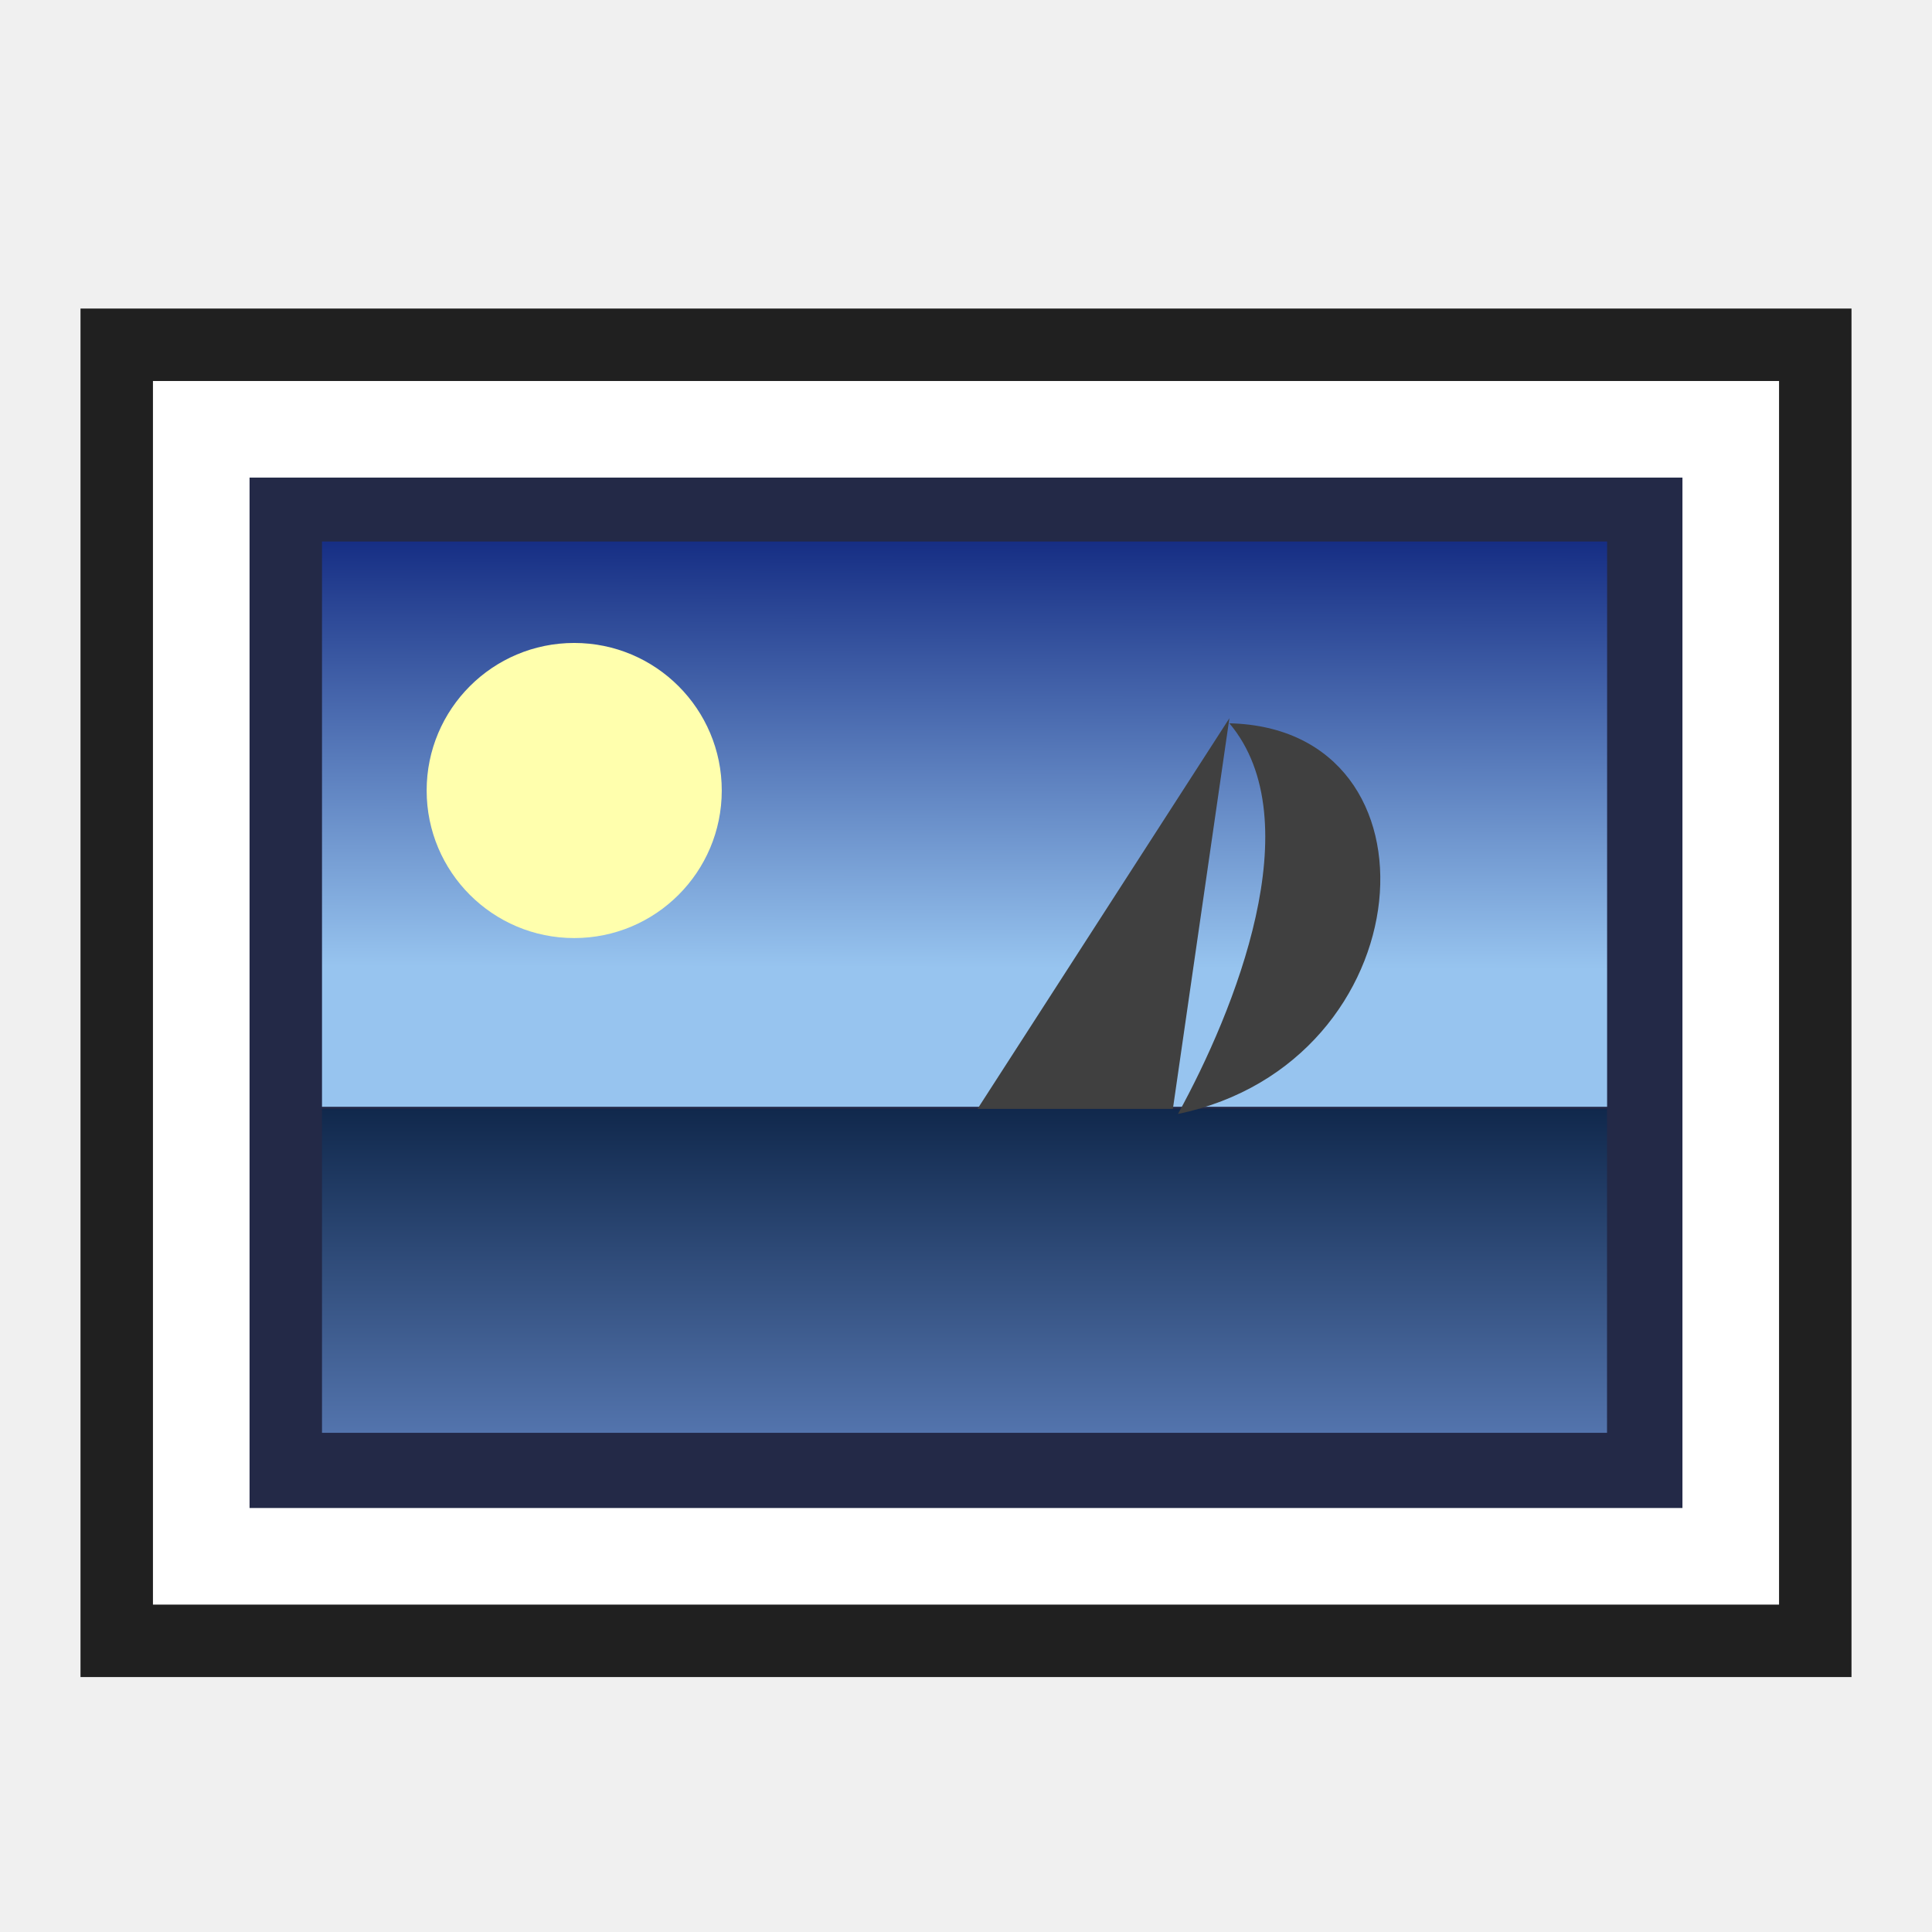
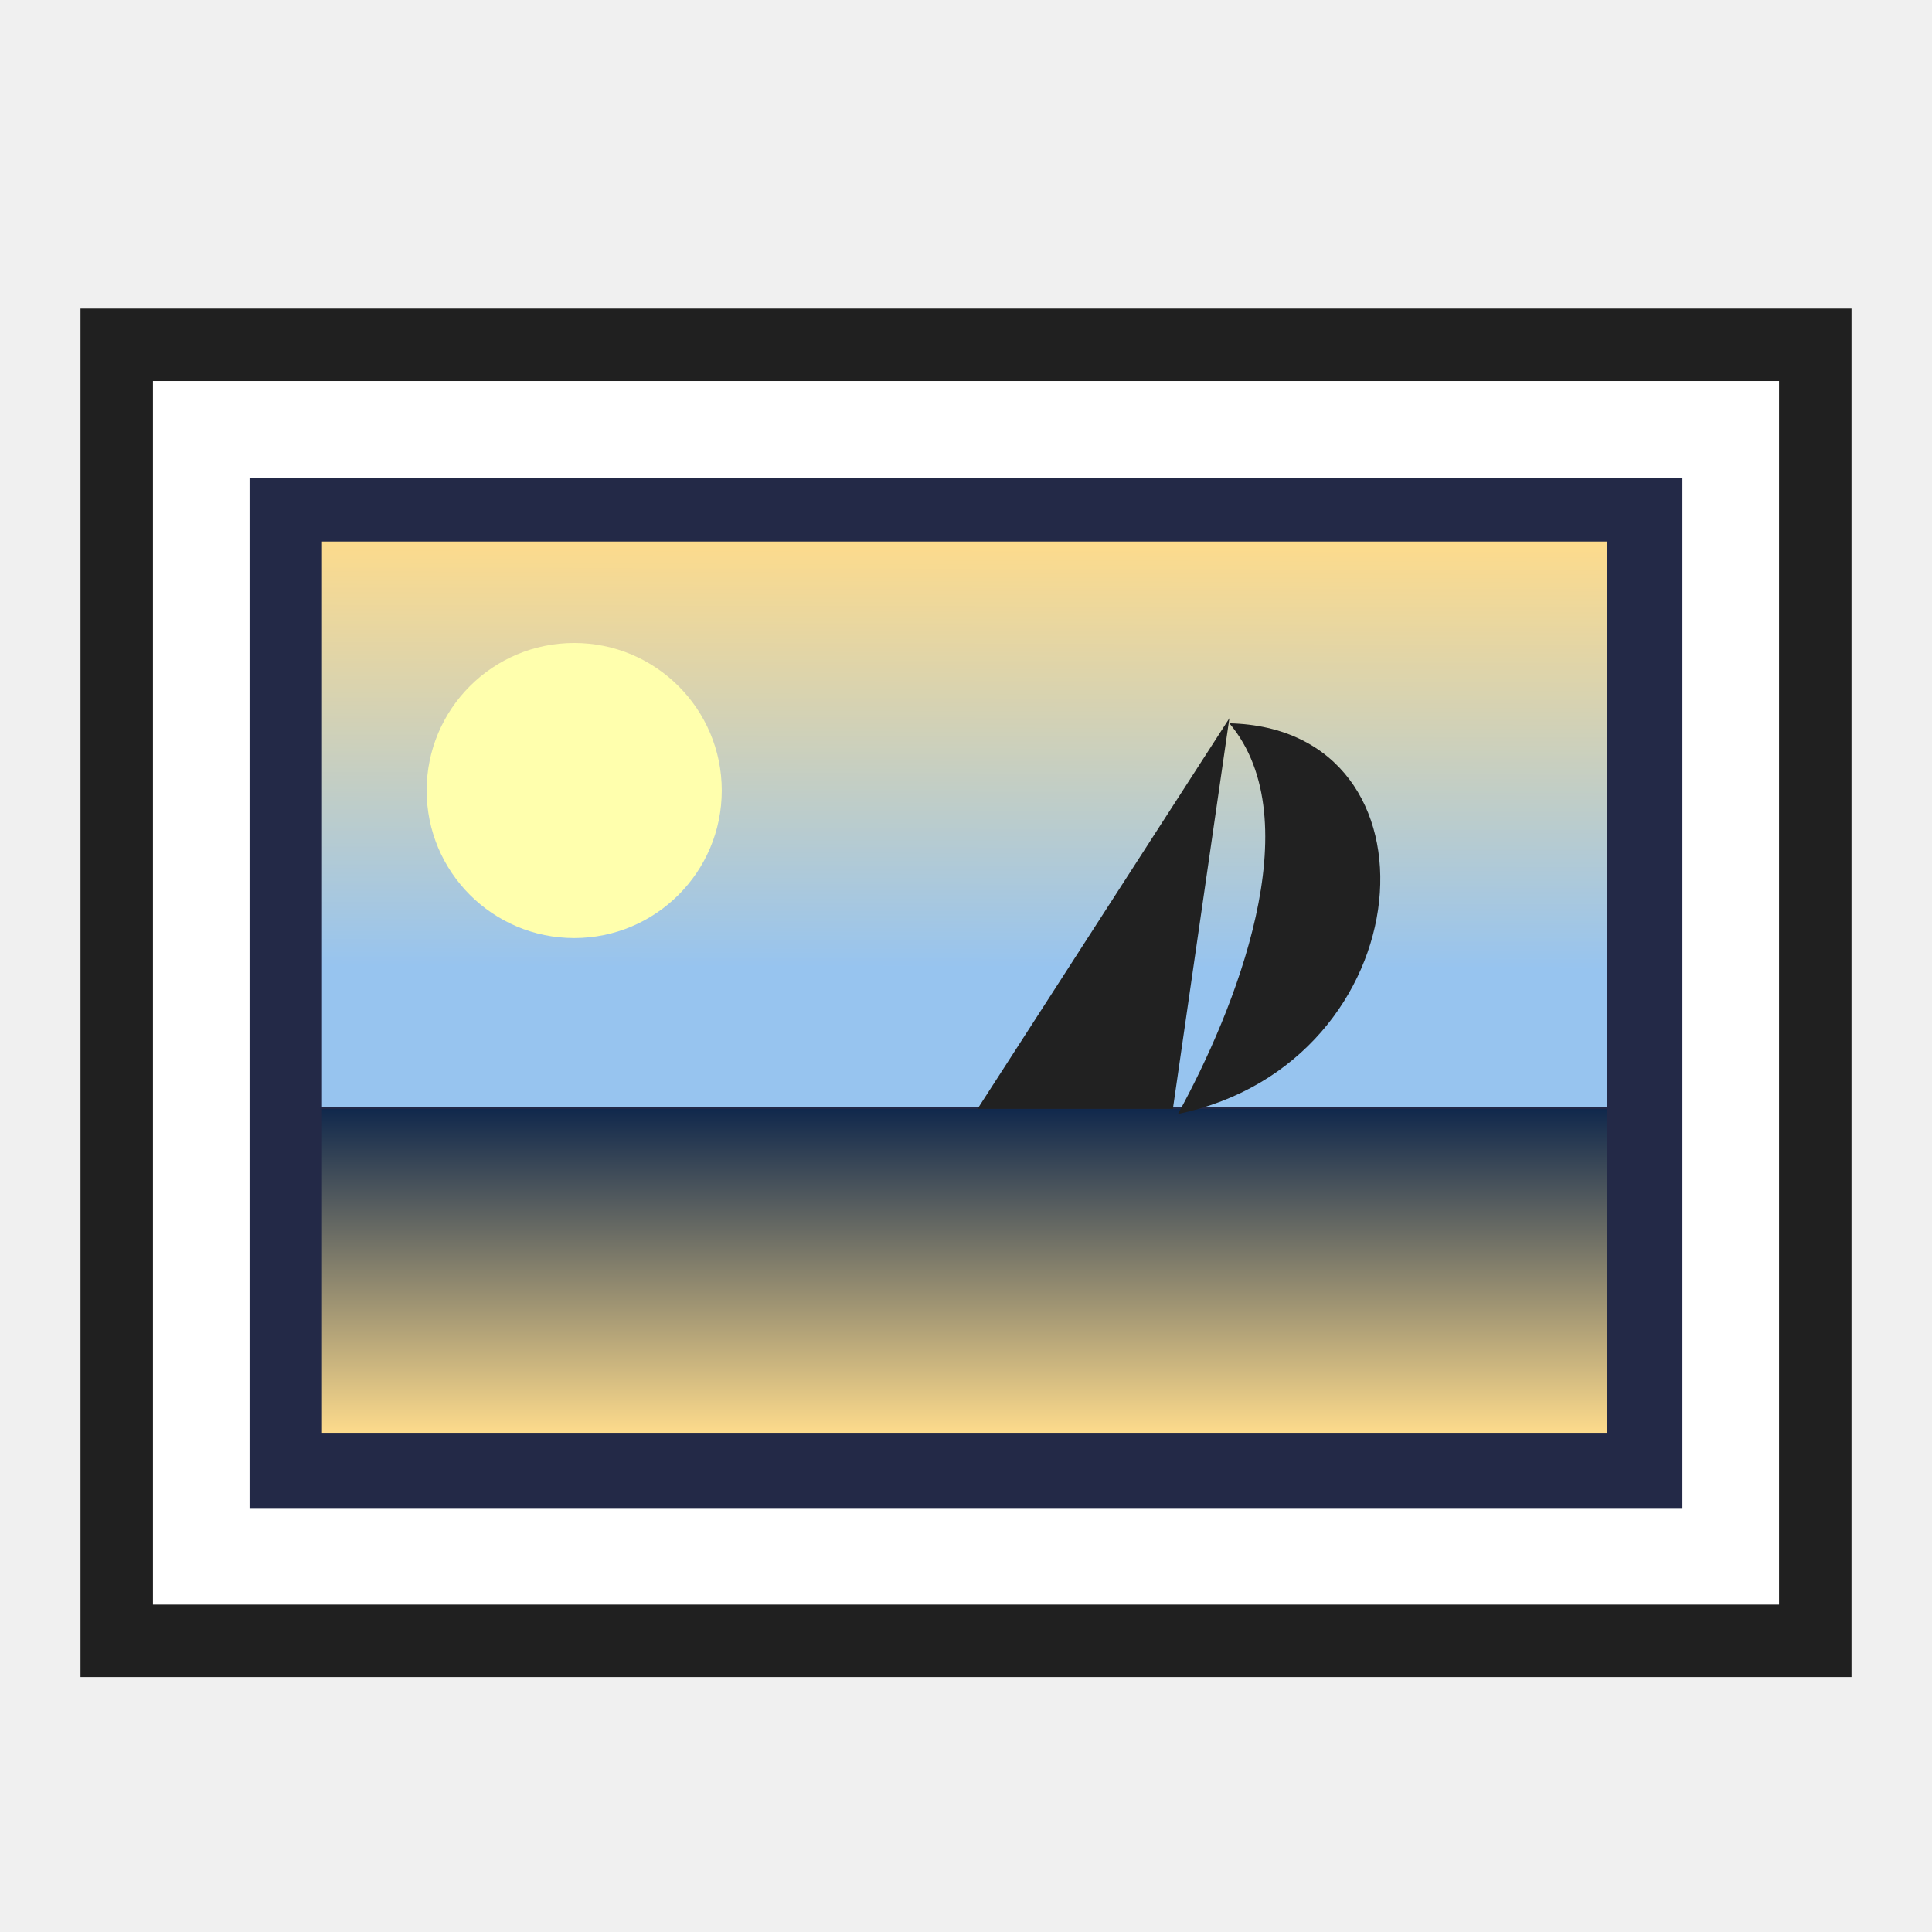
<svg xmlns="http://www.w3.org/2000/svg" viewBox="0 0 24 24">
  <defs>
    <linearGradient y2="1" x2="1" y1="0" x1="1" id="svg_25">
      <stop stop-opacity="1" stop-color="#10284c" offset="0" />
-       <stop stop-opacity="1" stop-color="#5374ad" offset="1" />
+       <stop stop-opacity="1" stop-color="#fddb8c" offset="1" />
    </linearGradient>
    <linearGradient y2="0.758" x2="0.996" y1="0" x1="1" id="svg_23">
-       <stop stop-opacity="1" stop-color="#162e84" offset="0" />
+       <stop stop-opacity="1" stop-color="#fddb8c" offset="0" />
      <stop stop-opacity="1" stop-color="#97c4ef" offset="1" />
    </linearGradient>
  </defs>
  <rect x="1" y="3.833" width="22" height="17" id="svg_18" fill="#202020" stroke="none" />
  <rect stroke-width="1.2" stroke="#ffffff" fill="#232947" id="svg_15" height="14" width="19" y="5.333" x="2.5" />
  <rect fill="url(#svg_23)" id="svg_20" height="7.022" width="15.964" y="6.727" x="4" />
  <rect fill="url(#svg_25)" id="svg_24" height="4.024" width="15.963" y="13.775" x="4" />
  <circle fill="#ffffad" id="svg_26" r="1.833" cy="9.82" cx="7.133" />
-   <path d="m14.57,13.775l0.702,-4.853l-3.129,4.853l2.427,0z" id="svg_14" fill="#404040" stroke="none" />
-   <path d="m15.272,8.985c2.746,0.064 2.427,4.215 -0.639,4.853c0.702,-1.277 1.66,-3.64 0.639,-4.853z" id="svg_17" fill="#404040" stroke="none" />
+   <path d="m14.57,13.775l0.702,-4.853l-3.129,4.853l2.427,0z" id="svg_14" fill="#212121" stroke="none" />
+   <path d="m15.272,8.985c2.746,0.064 2.427,4.215 -0.639,4.853c0.702,-1.277 1.66,-3.64 0.639,-4.853z" id="svg_17" fill="#212121" stroke="none" />
</svg>
